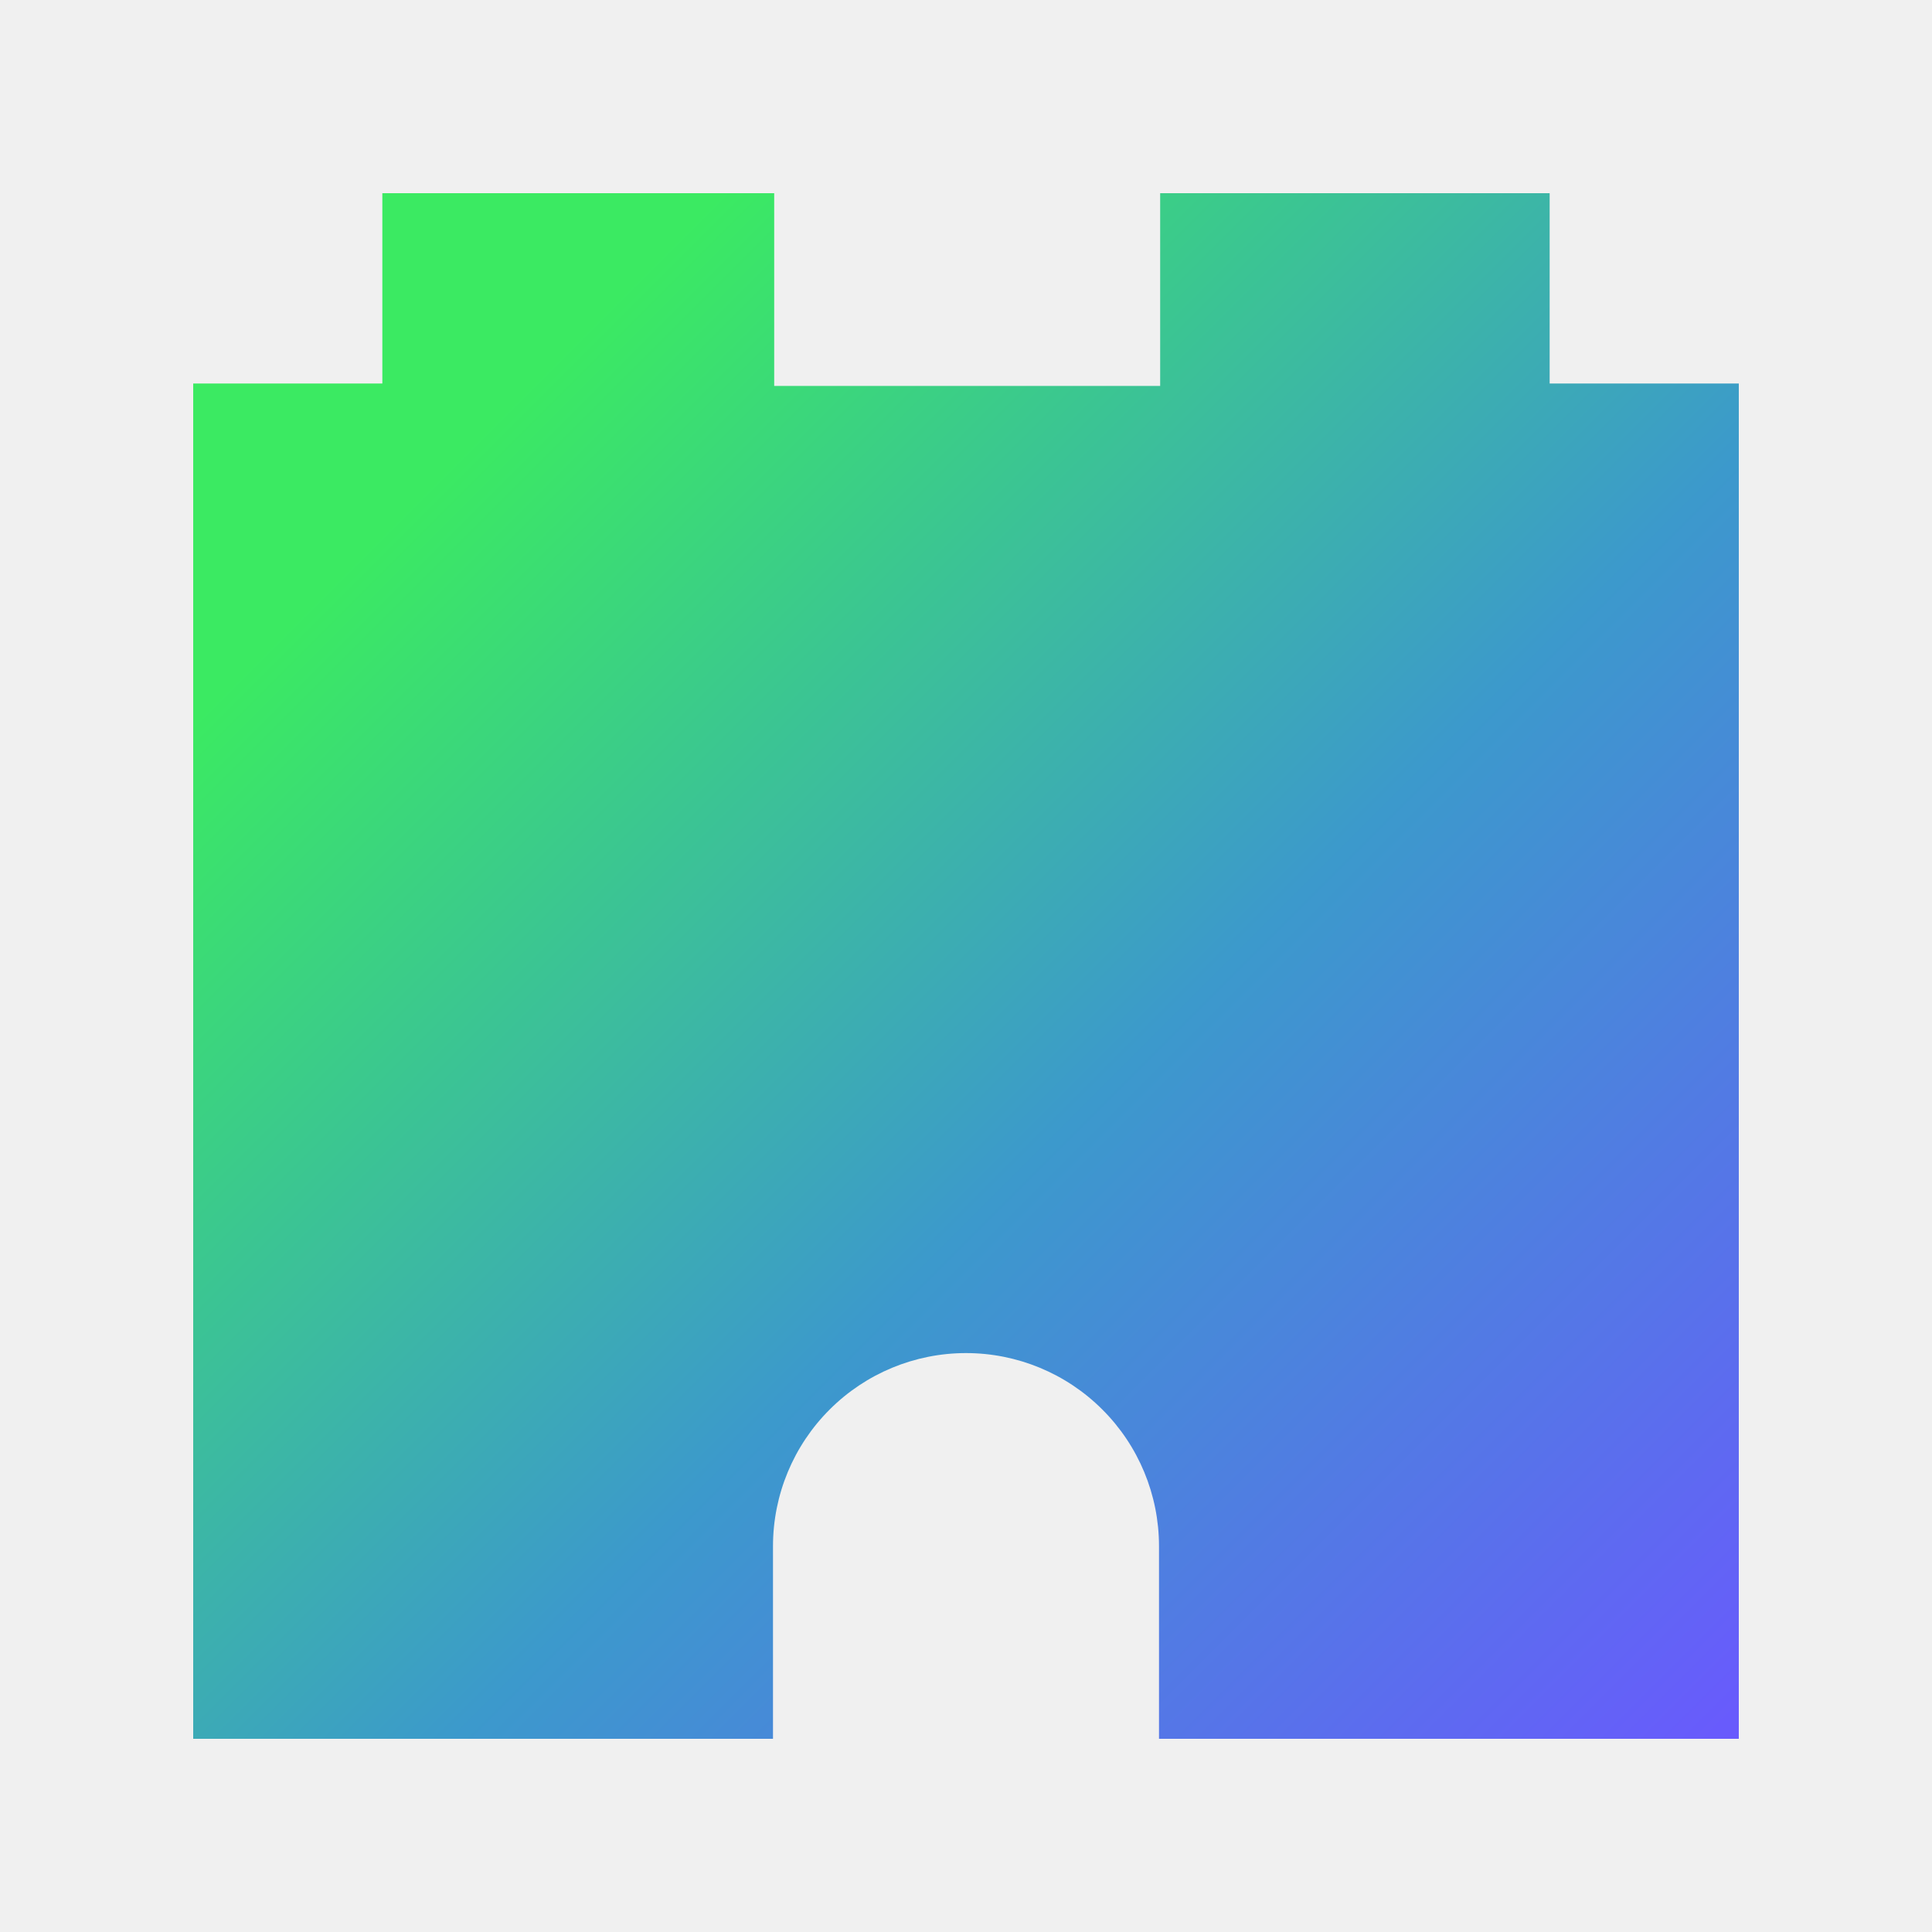
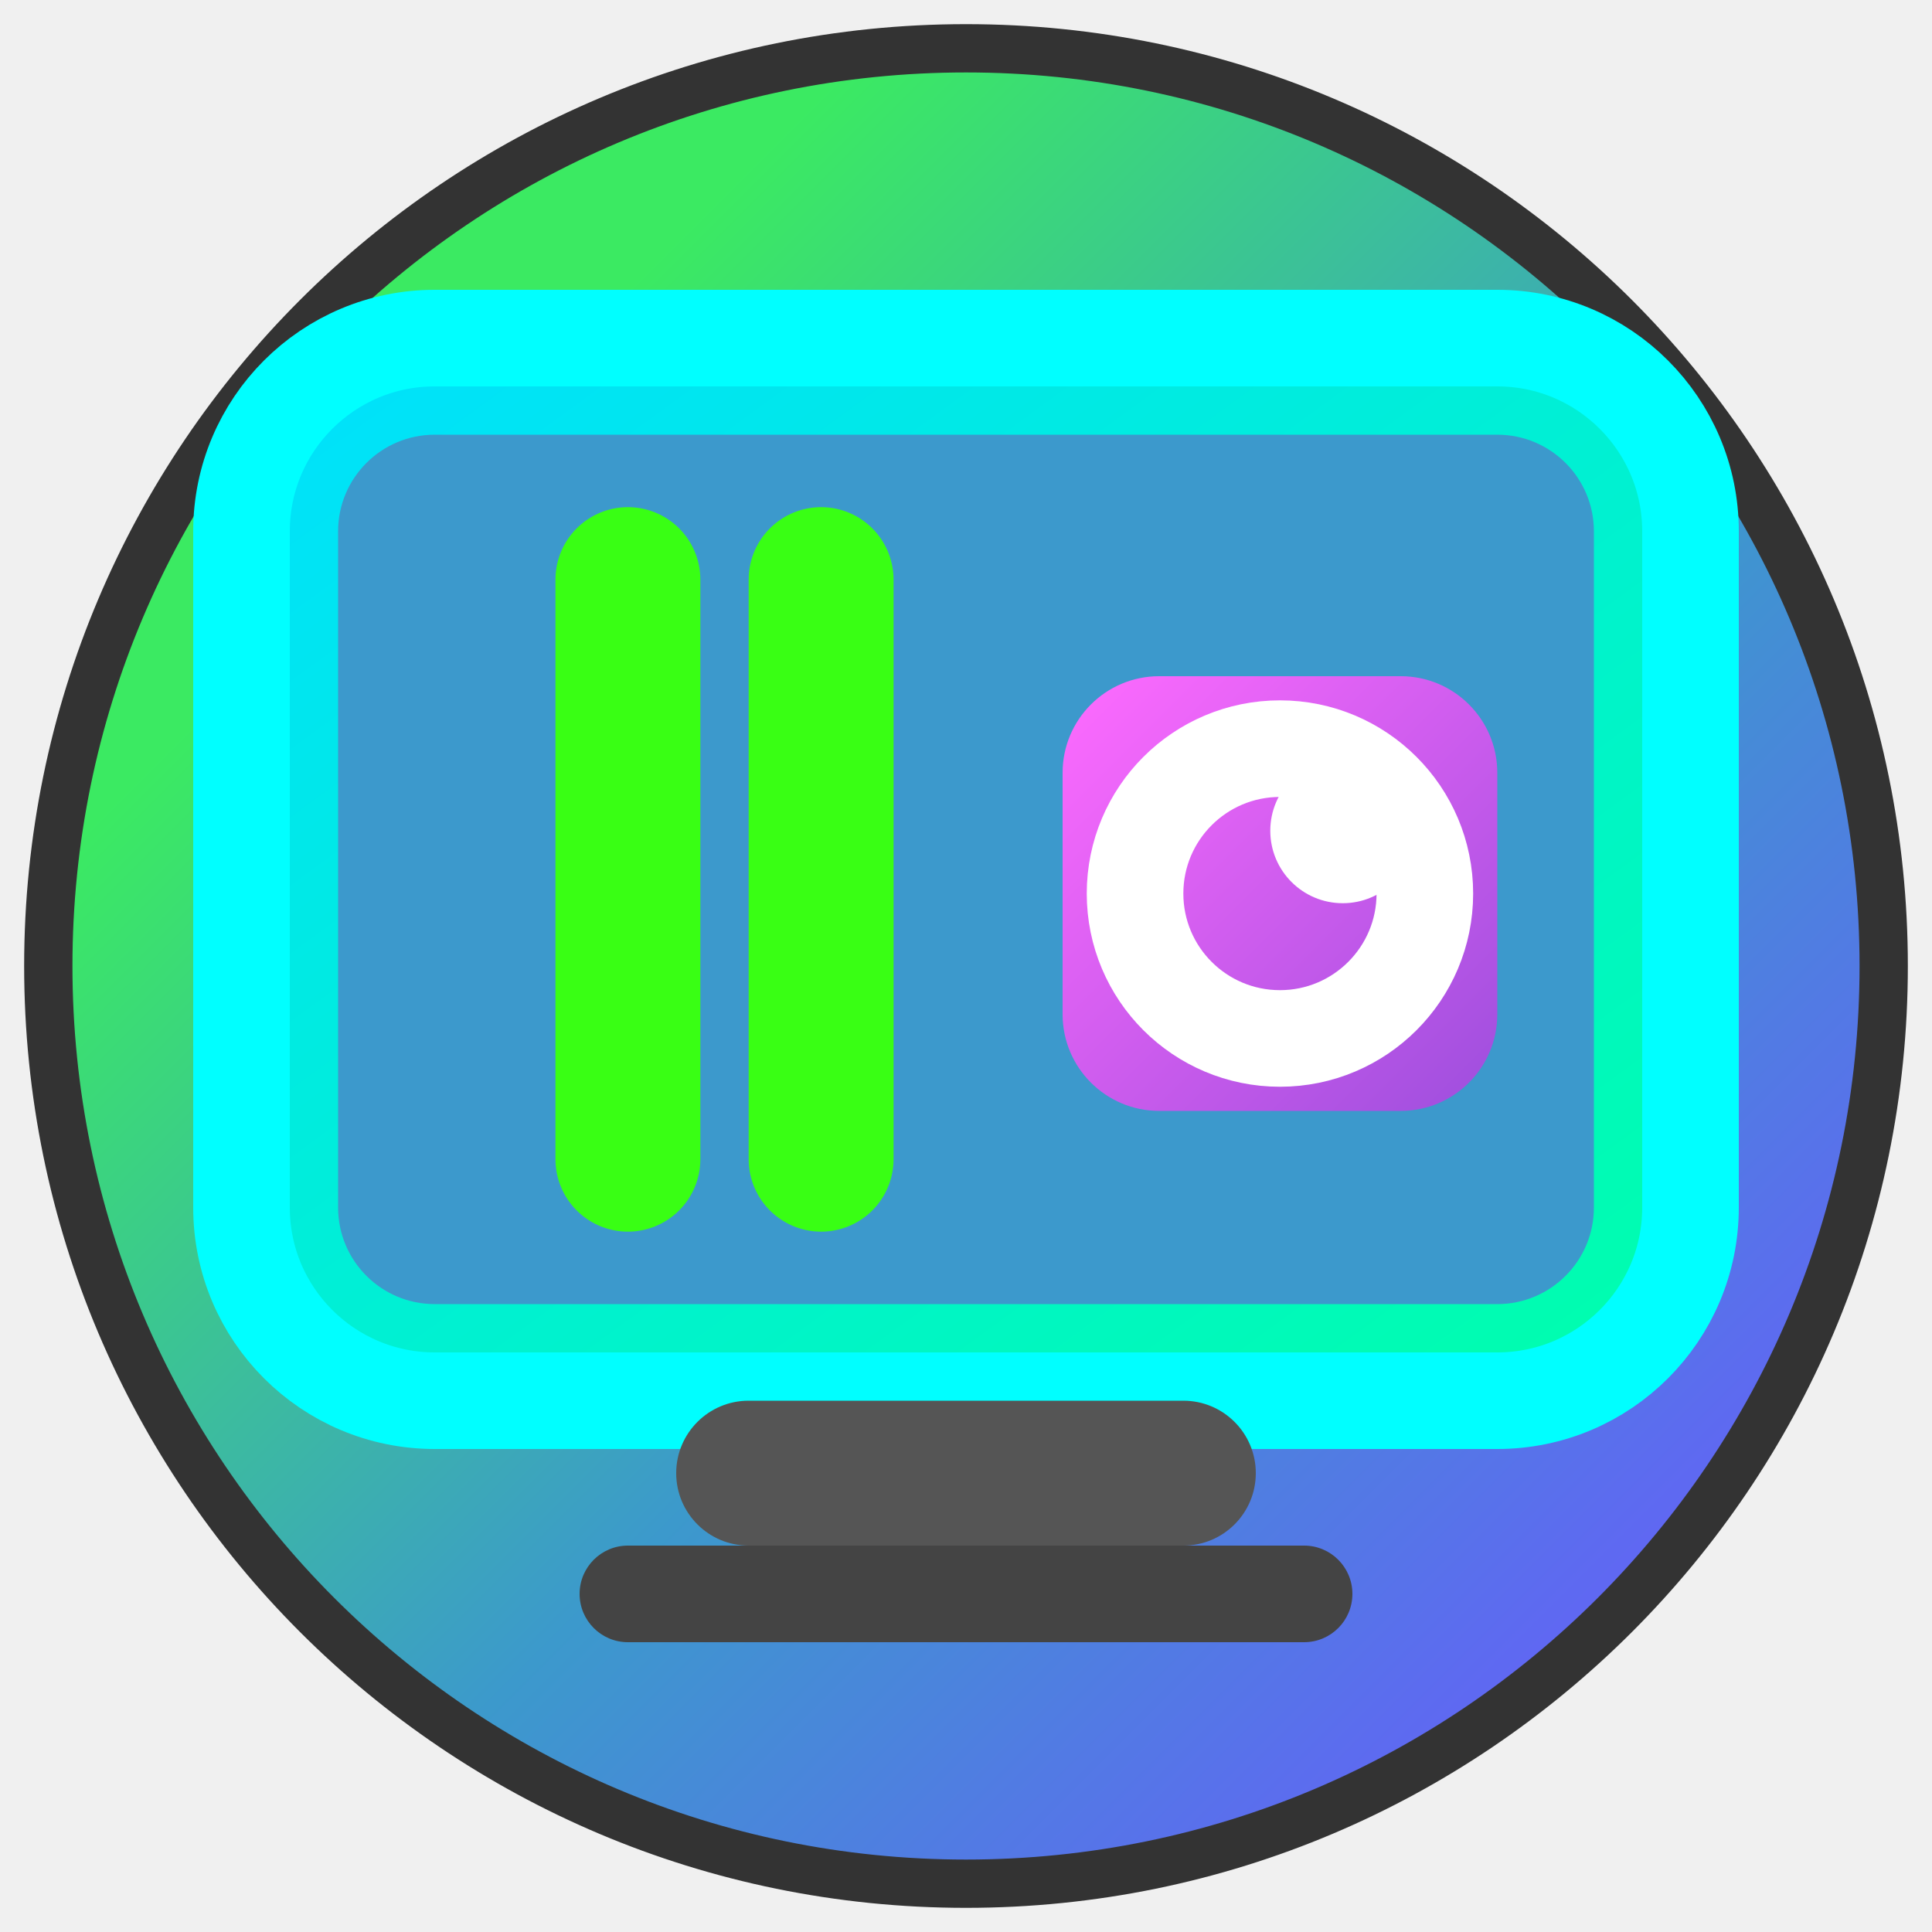
- <svg xmlns="http://www.w3.org/2000/svg" width="40" height="40" viewBox="0 0 40 40" fill="none">
-   <path d="M32.084 7.94V4H24.02V7.99H16.029V4H7.916V7.94H4V36H16.004V32.005C16.006 30.946 16.427 29.931 17.177 29.183C17.926 28.434 18.941 28.014 20 28.014C21.059 28.014 22.074 28.434 22.823 29.183C23.573 29.931 23.994 30.946 23.996 32.005V36H36V7.94H32.084Z" fill="url(#paint0_linear)" />
+ <svg xmlns="http://www.w3.org/2000/svg" width="40" height="40" viewBox="0 0 40 40">
+   <circle cx="20" cy="20" r="19" fill="url(#paint0_linear)" stroke="#333333" />
  <defs>
+     <linearGradient id="bodyGrad" x1="0%" y1="0%" x2="100%" y2="100%">
+       <stop offset="0%" stop-color="#00E0FF" />
+       <stop offset="100%" stop-color="#00FFAA" />
+     </linearGradient>
+     <linearGradient id="previewGrad" x1="0%" y1="0%" x2="100%" y2="100%">
+       <stop offset="0%" stop-color="#FF6BFF" />
+       <stop offset="100%" stop-color="#9D4EDD" />
+     </linearGradient>
    <linearGradient id="paint0_linear" x1="2.942" y1="4.9" x2="37.777" y2="39.734" gradientUnits="userSpaceOnUse">
      <stop offset="0.159" stop-color="#3BEA62" />
      <stop offset="0.54" stop-color="#3C99CC" />
      <stop offset="0.937" stop-color="#6B57FF" />
    </linearGradient>
  </defs>
+   <rect x="5" y="7" width="30" height="22" rx="4" fill="url(#bodyGrad)" stroke="#00FFFF" stroke-width="2" />
+   <rect x="7" y="9" width="26" height="18" rx="2" fill="#3C99CC" />
+   <line x1="13" y1="12" x2="13" y2="24" stroke="#39FF14" stroke-width="3" stroke-linecap="round" />
+   <line x1="17" y1="12" x2="17" y2="24" stroke="#39FF14" stroke-width="3" stroke-linecap="round" />
+   <rect x="22" y="14" width="9" height="9" rx="2" fill="url(#previewGrad)" />
+   <circle cx="26.5" cy="18.5" r="3" fill="none" stroke="#FFFFFF" stroke-width="2" />
+   <circle cx="27.8" cy="17.2" r="1.5" fill="#FFFFFF" />
+   <rect x="14" y="29" width="12" height="3" rx="1.5" fill="#555555" />
+   <rect x="12" y="32" width="16" height="2" rx="1" fill="#444444" />
</svg>
